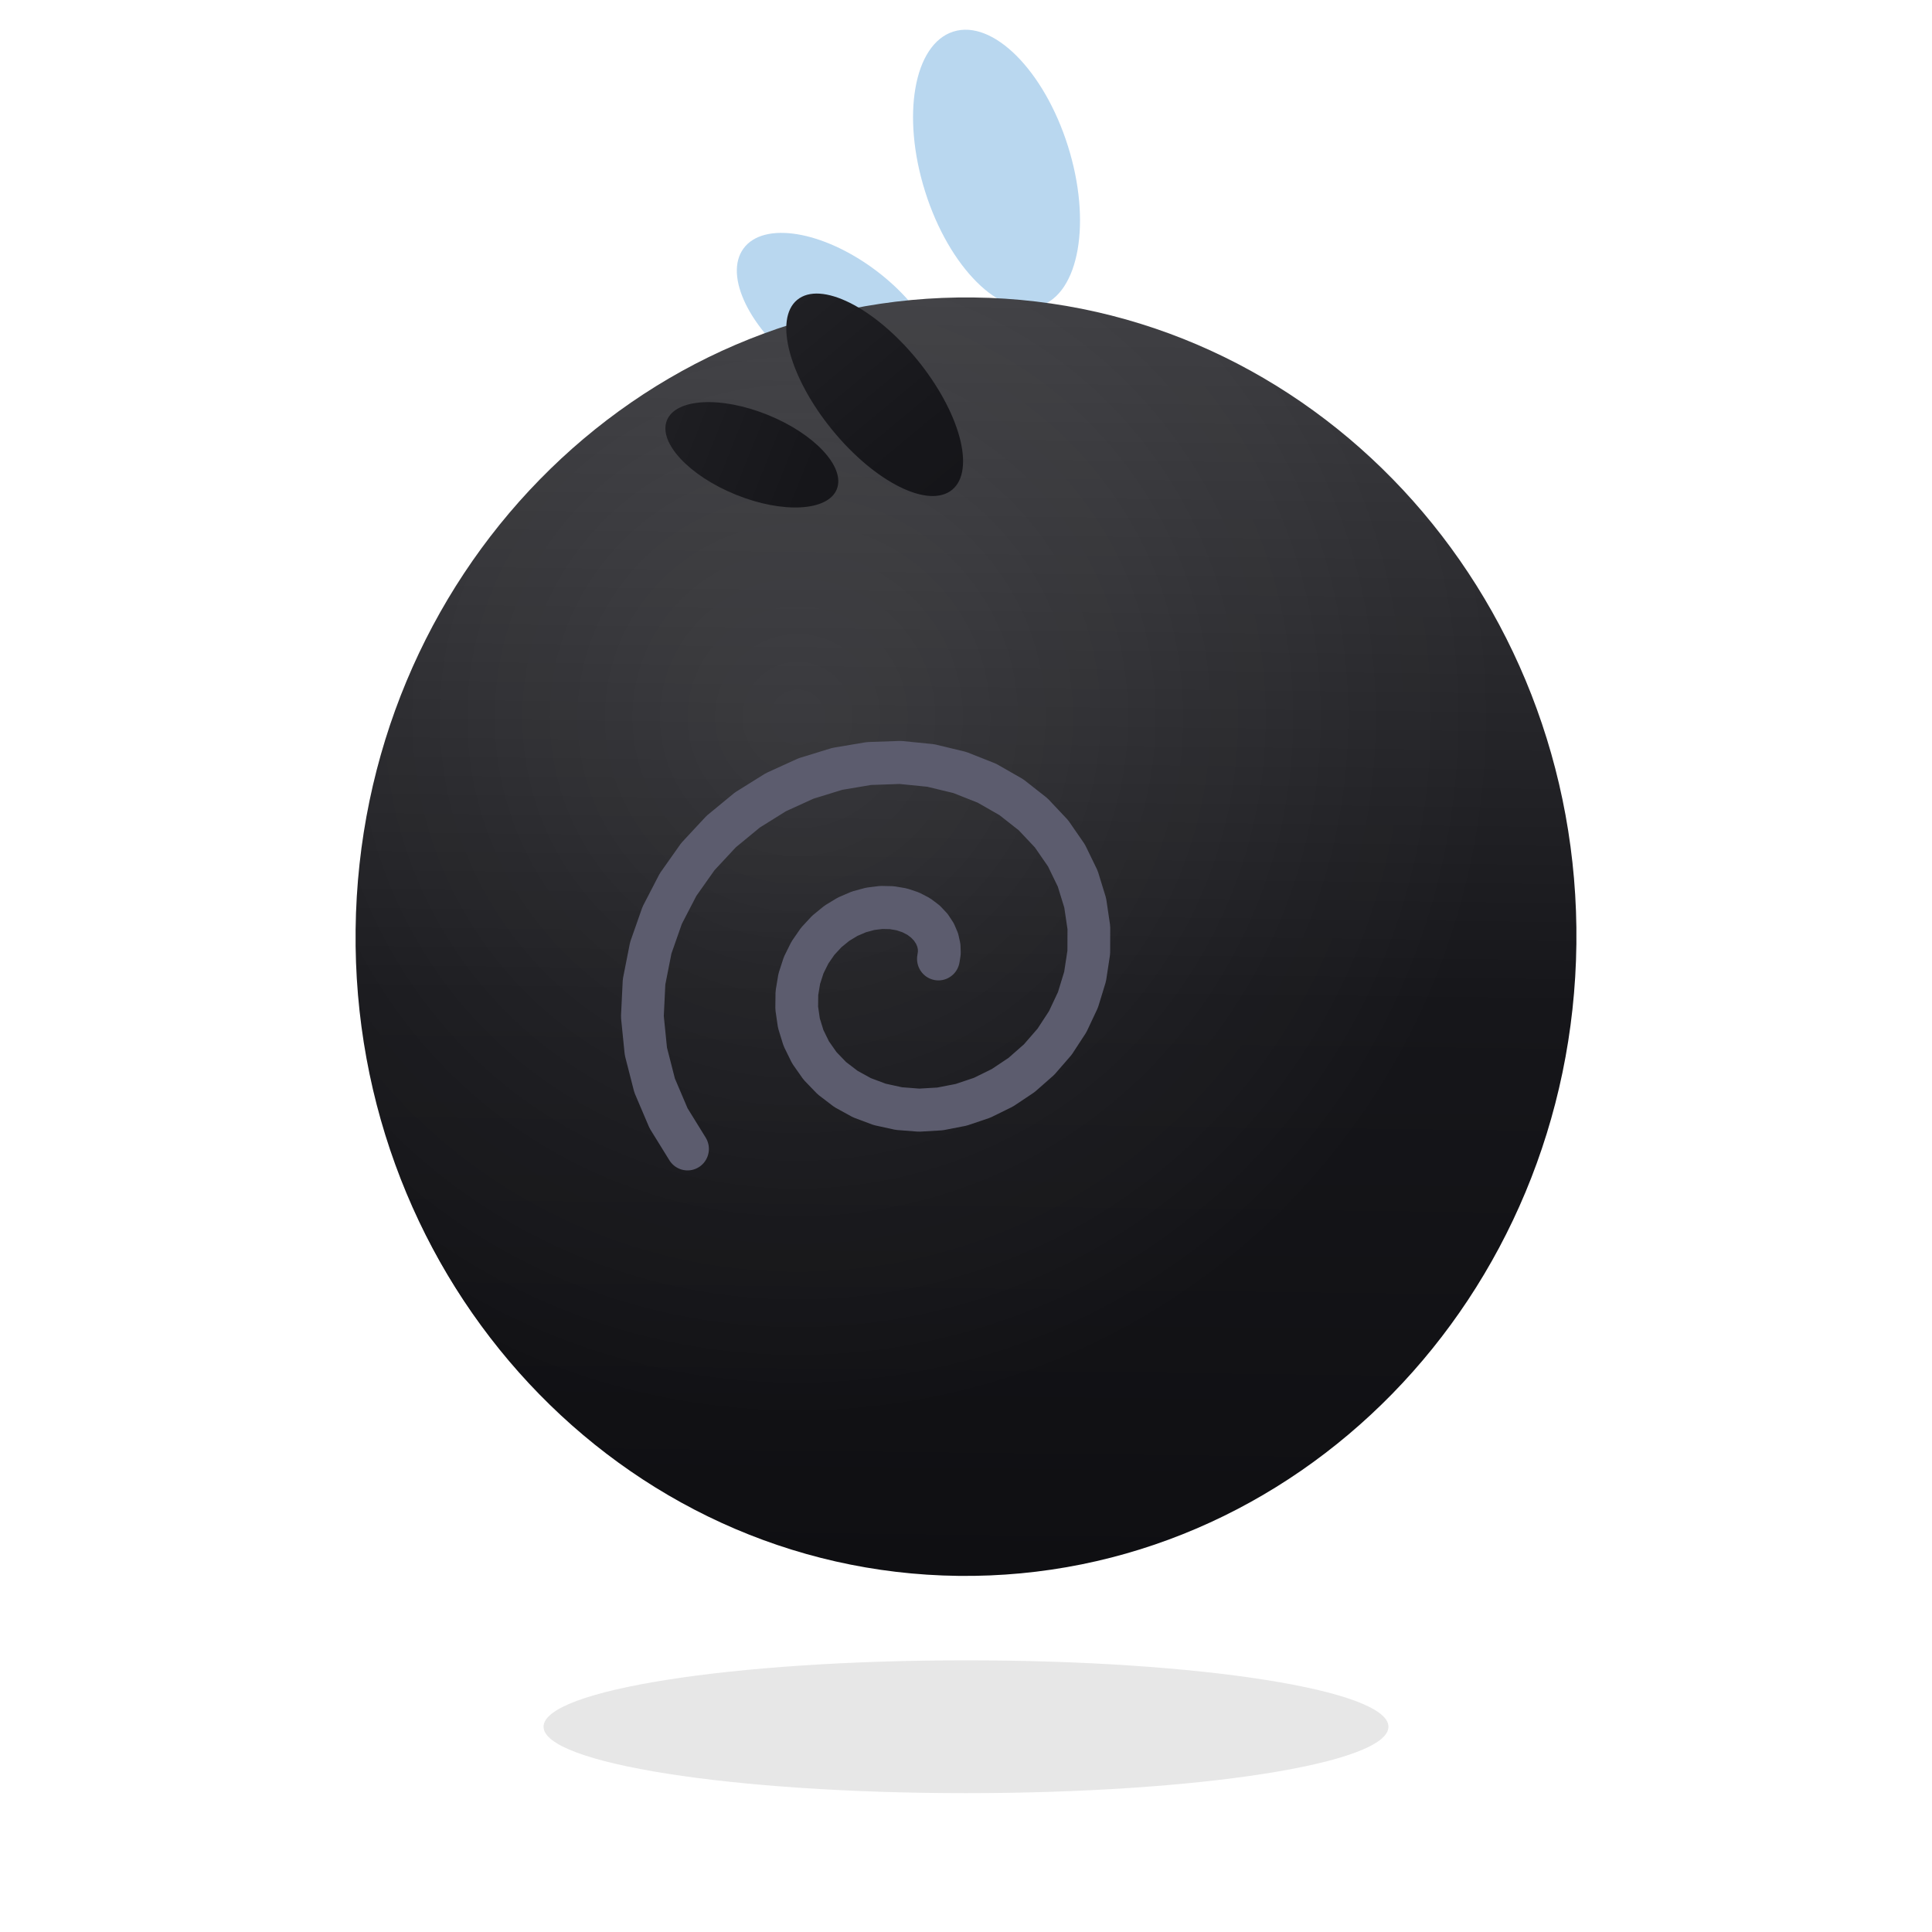
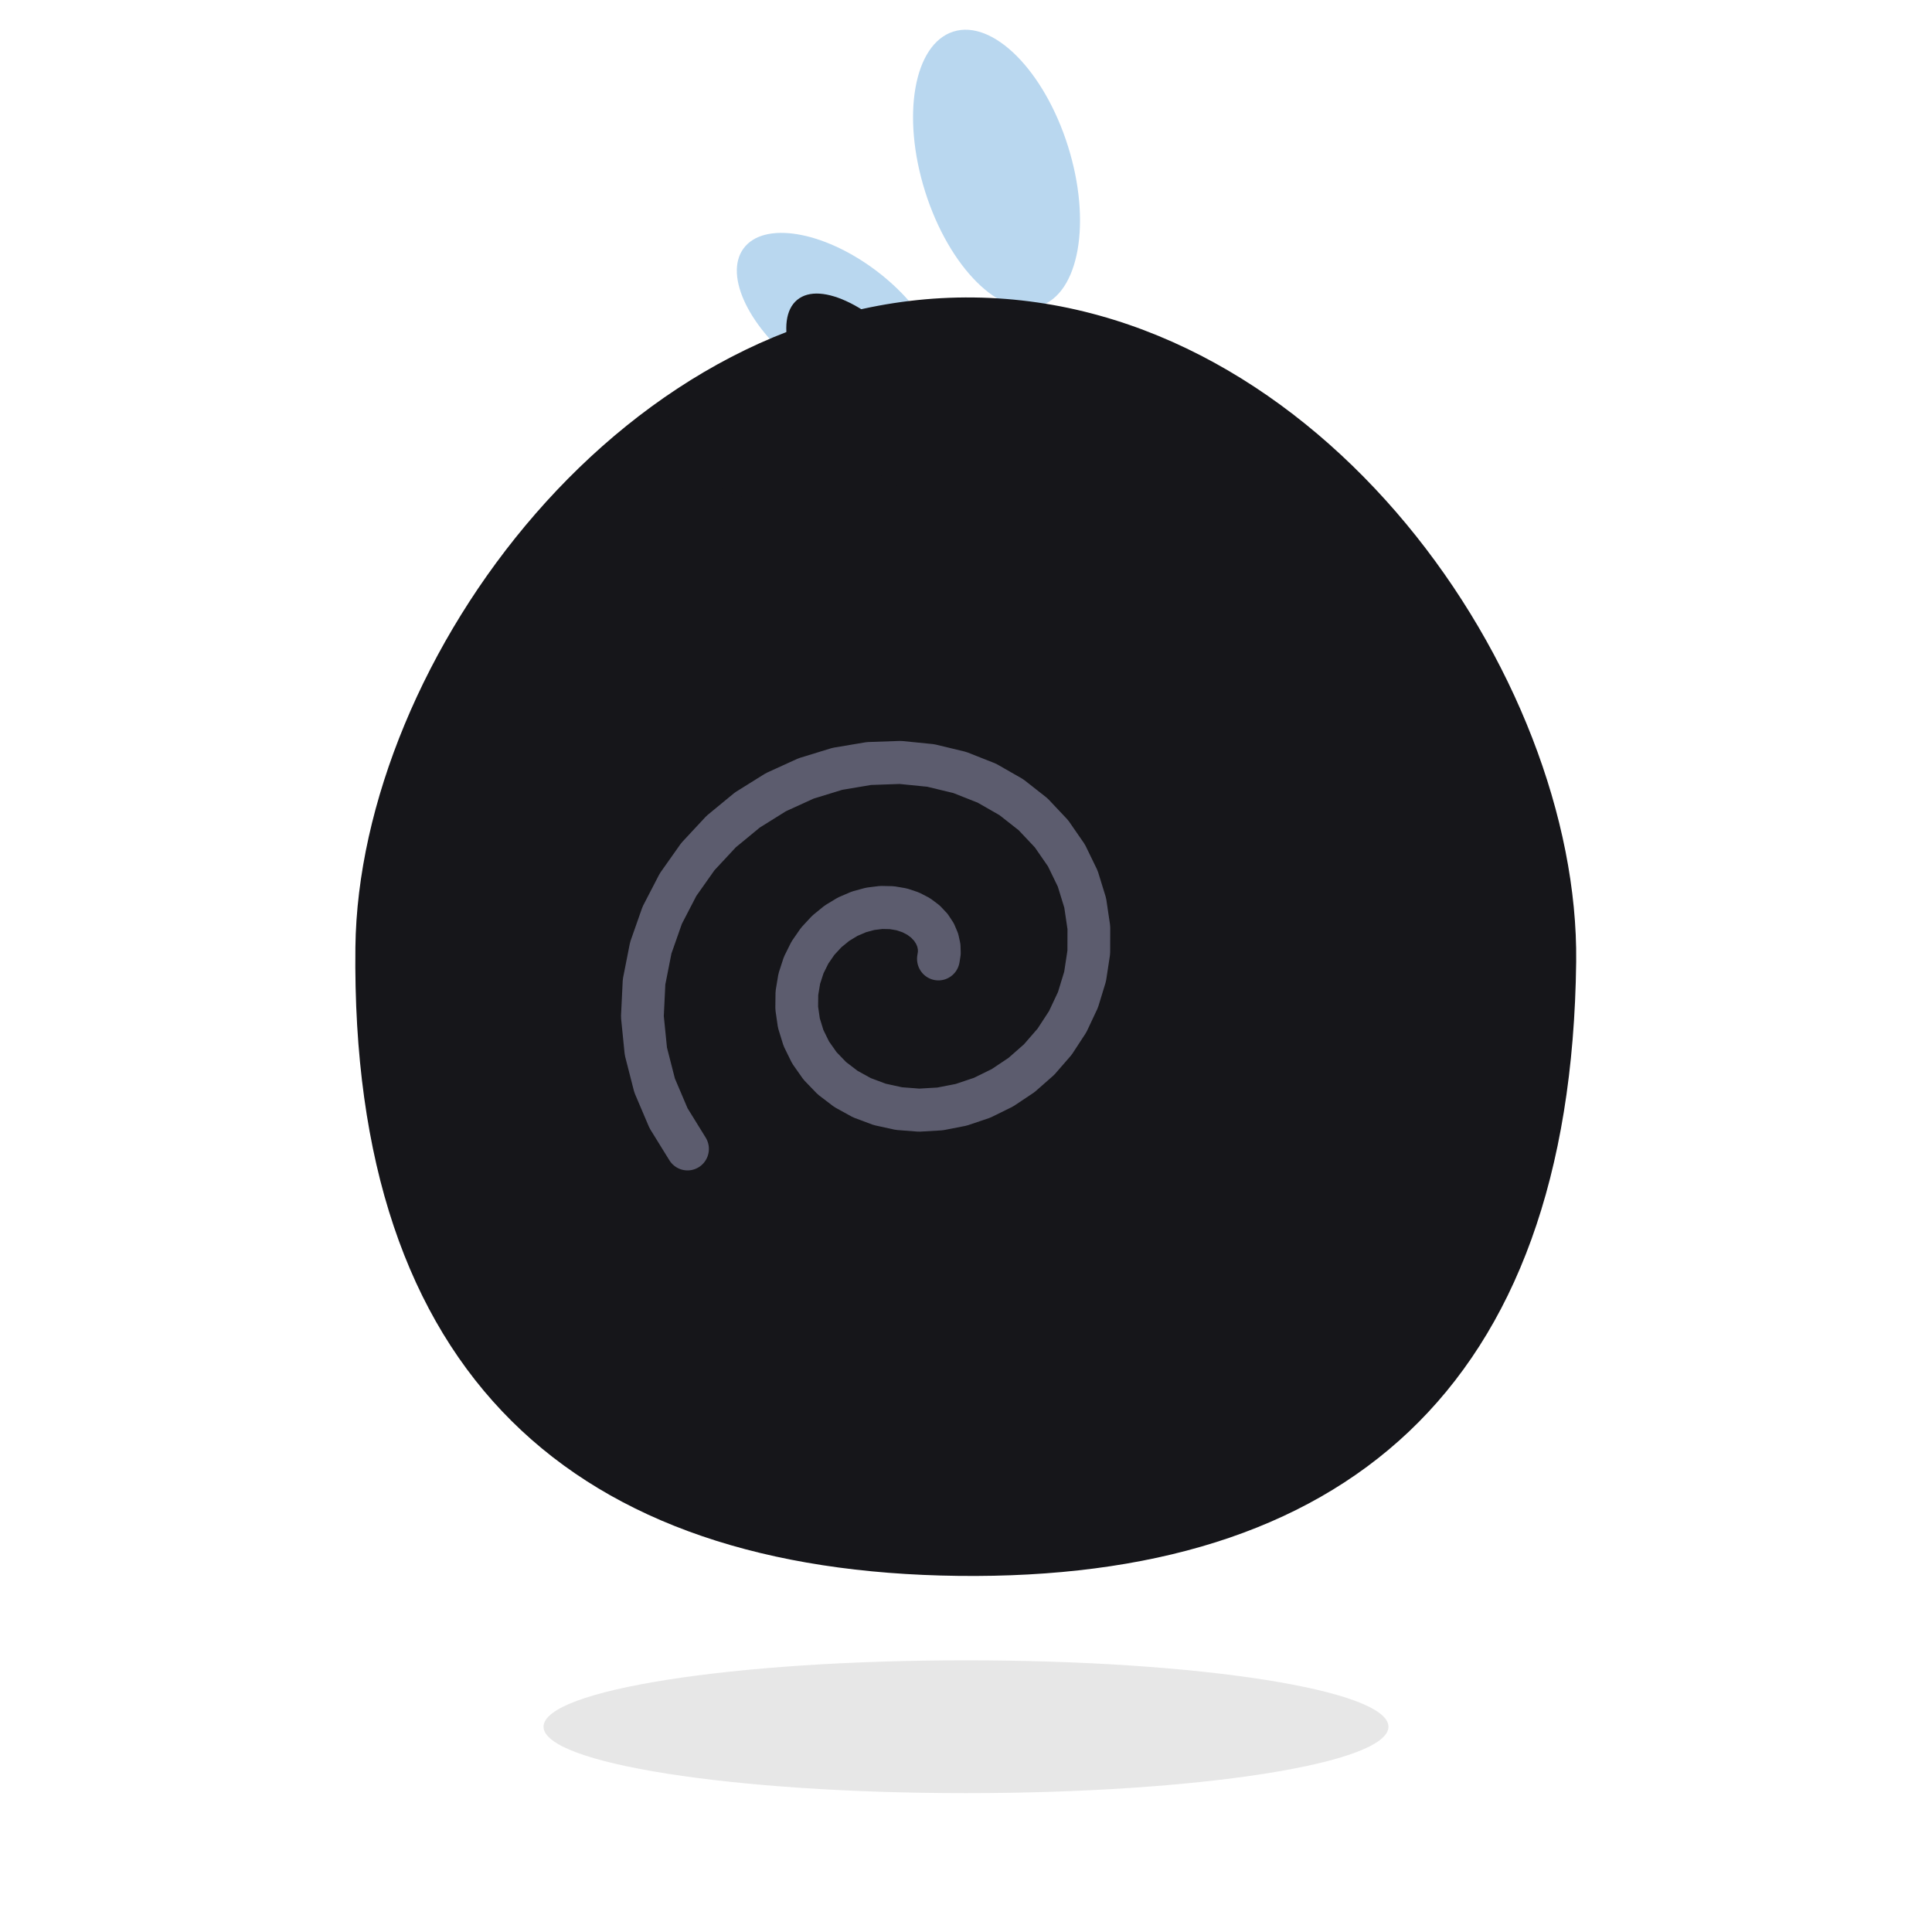
<svg xmlns="http://www.w3.org/2000/svg" width="320" height="320" viewBox="0 0 320 320">
-   <defs>
-     <linearGradient id="bg0" gradientUnits="userSpaceOnUse" x1="0" y1="-104" x2="0" y2="104">
-       <stop offset="0" stop-color="#3b3b3f" />
-       <stop offset="0.55" stop-color="#16161A" />
-       <stop offset="1" stop-color="#0f0f12" />
-     </linearGradient>
-     <radialGradient id="bg1" gradientUnits="userSpaceOnUse" cx="-28" cy="-35.36" r="115" fx="-28" fy="-35.36">
-       <stop offset="0" stop-color="#FFFFFF" />
-       <stop offset="1" stop-color="rgba(255,255,255,0)" />
-     </radialGradient>
-   </defs>
  <path d="M69.969 126C69.969 132.075 38.643 137 0 137C-38.643 137 -69.969 132.075 -69.969 126C-69.969 119.925 -38.643 115 0 115C38.643 115 69.969 119.925 69.969 126" fill="rgba(22,22,26,0.13)" fill-opacity="0.8" transform="matrix(1 0 0 1 160 160)" />
  <path d="M12.264 0C12.264 12.939 6.773 23.428 0 23.428C-6.773 23.428 -12.264 12.939 -12.264 0C-12.264 -12.939 -6.773 -23.428 0 -23.428C6.773 -23.428 12.264 -12.939 12.264 0" fill="#1478C9" fill-opacity="0.294" transform="matrix(0.964 -0.308 0.306 0.97 165.057 27.963)" />
  <path d="M9.999 0C9.999 10.697 5.522 19.368 0 19.368C-5.522 19.368 -9.999 10.697 -9.999 0C-9.999 -10.697 -5.522 -19.368 0 -19.368C5.522 -19.368 9.999 -10.697 9.999 0" fill="#1478C9" fill-opacity="0.294" transform="matrix(0.602 -0.818 0.813 0.605 138.904 52.863)" />
  <path d="M7.436 0C7.436 8.105 4.107 14.676 0 14.676C-4.107 14.676 -7.436 8.105 -7.436 0C-7.436 -8.105 -4.107 -14.676 0 -14.676C4.107 -14.676 7.436 -8.105 7.436 0" fill="#1478C9" fill-opacity="0.294" transform="matrix(0.194 -0.999 0.993 0.195 126.142 89.795)" />
-   <path d="M86.673 2C86.673 56.566 45.036 100.8 -6.327 100.8C-57.689 100.8 -99.327 56.566 -99.327 2C-99.327 -52.566 -57.689 -96.8 -6.327 -96.8C45.036 -96.8 86.673 -52.566 86.673 2" fill="url(#bg0)" transform="matrix(1.011 0.012 -0.012 1.018 160 155.144)" />
-   <path d="M100 0C100 57.438 55.228 104 0 104C-55.228 104 -100 57.438 -100 0C-100 -57.438 -55.228 -104 0 -104C55.228 -104 100 -57.438 100 0" fill="url(#bg0)" transform="matrix(1.011 0.012 -0.012 1.018 160 155.144)" />
-   <path d="M100 0C100 57.438 55.228 104 0 104C-55.228 104 -100 57.438 -100 0C-100 -57.438 -55.228 -104 0 -104C55.228 -104 100 -57.438 100 0" fill="url(#bg1)" fill-opacity="0.1" transform="matrix(1.011 0.012 -0.012 1.018 160 155.144)" />
+   <path d="M-6.327 -96.8C46.49 -96.8 86.673 -39.496 86.673 4.766C86.673 71.16 51.96 100.8 -6.327 100.8C-64.613 100.8 -99.327 71.16 -99.327 4.766C-99.327 -39.496 -59.143 -96.8 -6.327 -96.8Z" fill="#16161A" transform="matrix(1.011 0.012 -0.012 1.018 160 155.144)" />
+   <path d="M0 -104C56.792 -104 100 -43.68 100 2.912C100 72.8 62.674 104 0 104C-62.674 104 -100 72.8 -100 2.912C-100 -43.68 -56.792 -104 0 -104Z" fill="#16161A" transform="matrix(1.011 0.012 -0.012 1.018 160 155.144)" />
  <path d="M6 0L6.508 -0.838L6.868 -1.805L7.052 -2.877L7.035 -4.027L6.799 -5.222L6.33 -6.429L5.621 -7.609L4.672 -8.724L3.491 -9.735L2.092 -10.604L0.496 -11.294L-1.267 -11.771L-3.164 -12.006L-5.154 -11.976L-7.191 -11.66L-9.227 -11.046L-11.211 -10.131L-13.089 -8.915L-14.808 -7.41L-16.317 -5.634L-17.567 -3.612L-18.511 -1.379L-19.11 1.027L-19.331 3.558L-19.147 6.164L-18.541 8.788L-17.504 11.372L-16.037 13.855L-14.152 16.177L-11.87 18.278L-9.222 20.1L-6.251 21.59L-3.005 22.701L0.456 23.391L4.067 23.626L7.756 23.381L11.447 22.642L15.059 21.404L18.514 19.674L21.731 17.467L24.633 14.814L27.145 11.752L29.2 8.33L30.737 4.609L31.706 0.655L32.066 -3.458L31.788 -7.649L30.855 -11.833L29.265 -15.923L27.029 -19.831L24.172 -23.469L20.732 -26.754L16.763 -29.607L12.329 -31.955L7.508 -33.734L2.386 -34.891L-2.94 -35.382L-8.367 -35.179L-13.788 -34.265L-19.09 -32.637L-24.163 -30.31L-28.897 -27.311L-33.187 -23.683L-36.931 -19.481L-40.042 -14.777L-42.437 -9.652L-44.05 -4.198L-44.828 1.481L-44.734 7.278L-43.749 13.078" fill="none" stroke="#5C5C6E" stroke-width="7" stroke-linecap="round" stroke-linejoin="round" transform="matrix(0.936 -0.385 0.383 0.942 149.815 161.132)" />
-   <path d="M9 0C9 11.046 4.971 20 0 20C-4.971 20 -9 11.046 -9 0C-9 -11.046 -4.971 -20 0 -20C4.971 -20 9 -11.046 9 0" fill="url(#bg0)" transform="matrix(0.781 -0.647 0.642 0.786 144.875 65.391)" />
-   <path d="M7 0C7 8.284 3.866 15 0 15C-3.866 15 -7 8.284 -7 0C-7 -8.284 -3.866 -15 0 -15C3.866 -15 7 -8.284 7 0" fill="url(#bg0)" transform="matrix(0.378 -0.944 0.938 0.38 124.529 75.33)" />
+   <path d="M9 0C9 11.046 4.971 20 0 20C-4.971 20 -9 11.046 -9 0C-9 -11.046 -4.971 -20 0 -20C4.971 -20 9 -11.046 9 0" fill="#16161A" transform="matrix(0.781 -0.647 0.642 0.786 144.875 65.391)" />
+   <path d="M7 0C7 8.284 3.866 15 0 15C-3.866 15 -7 8.284 -7 0C-7 -8.284 -3.866 -15 0 -15C3.866 -15 7 -8.284 7 0" fill="#16161A" transform="matrix(0.378 -0.944 0.938 0.38 124.529 75.33)" />
</svg>
